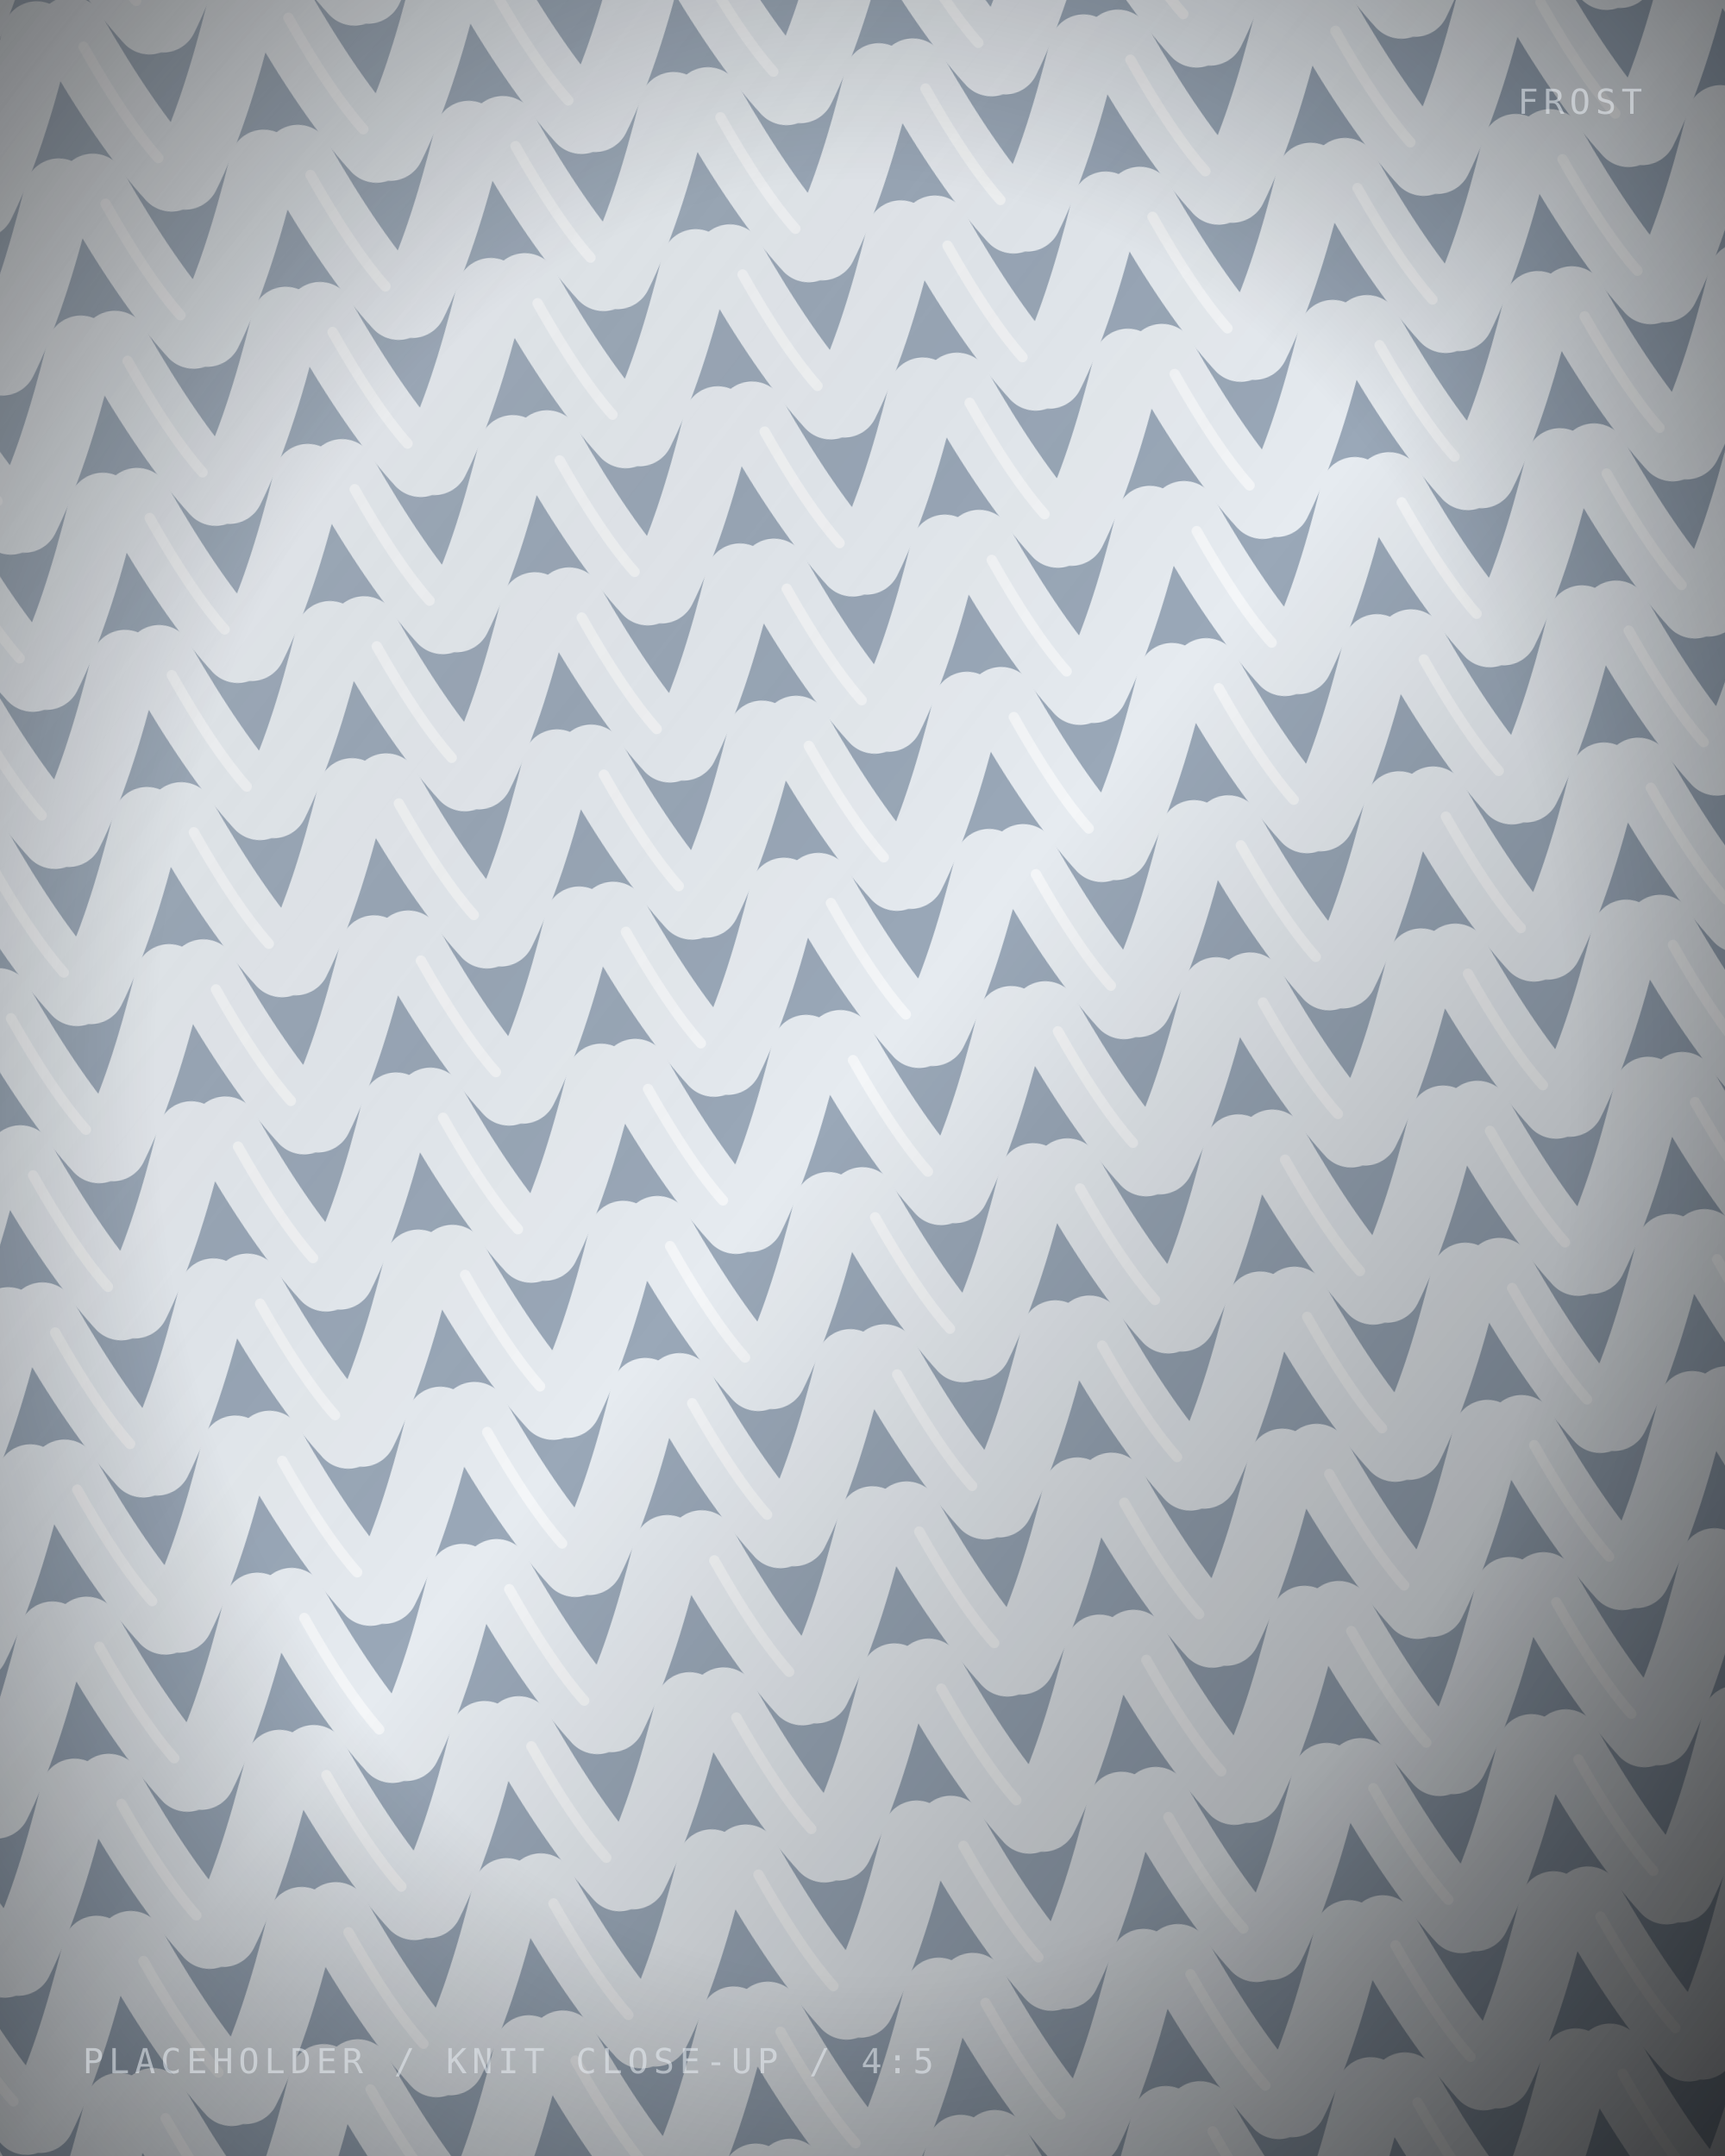
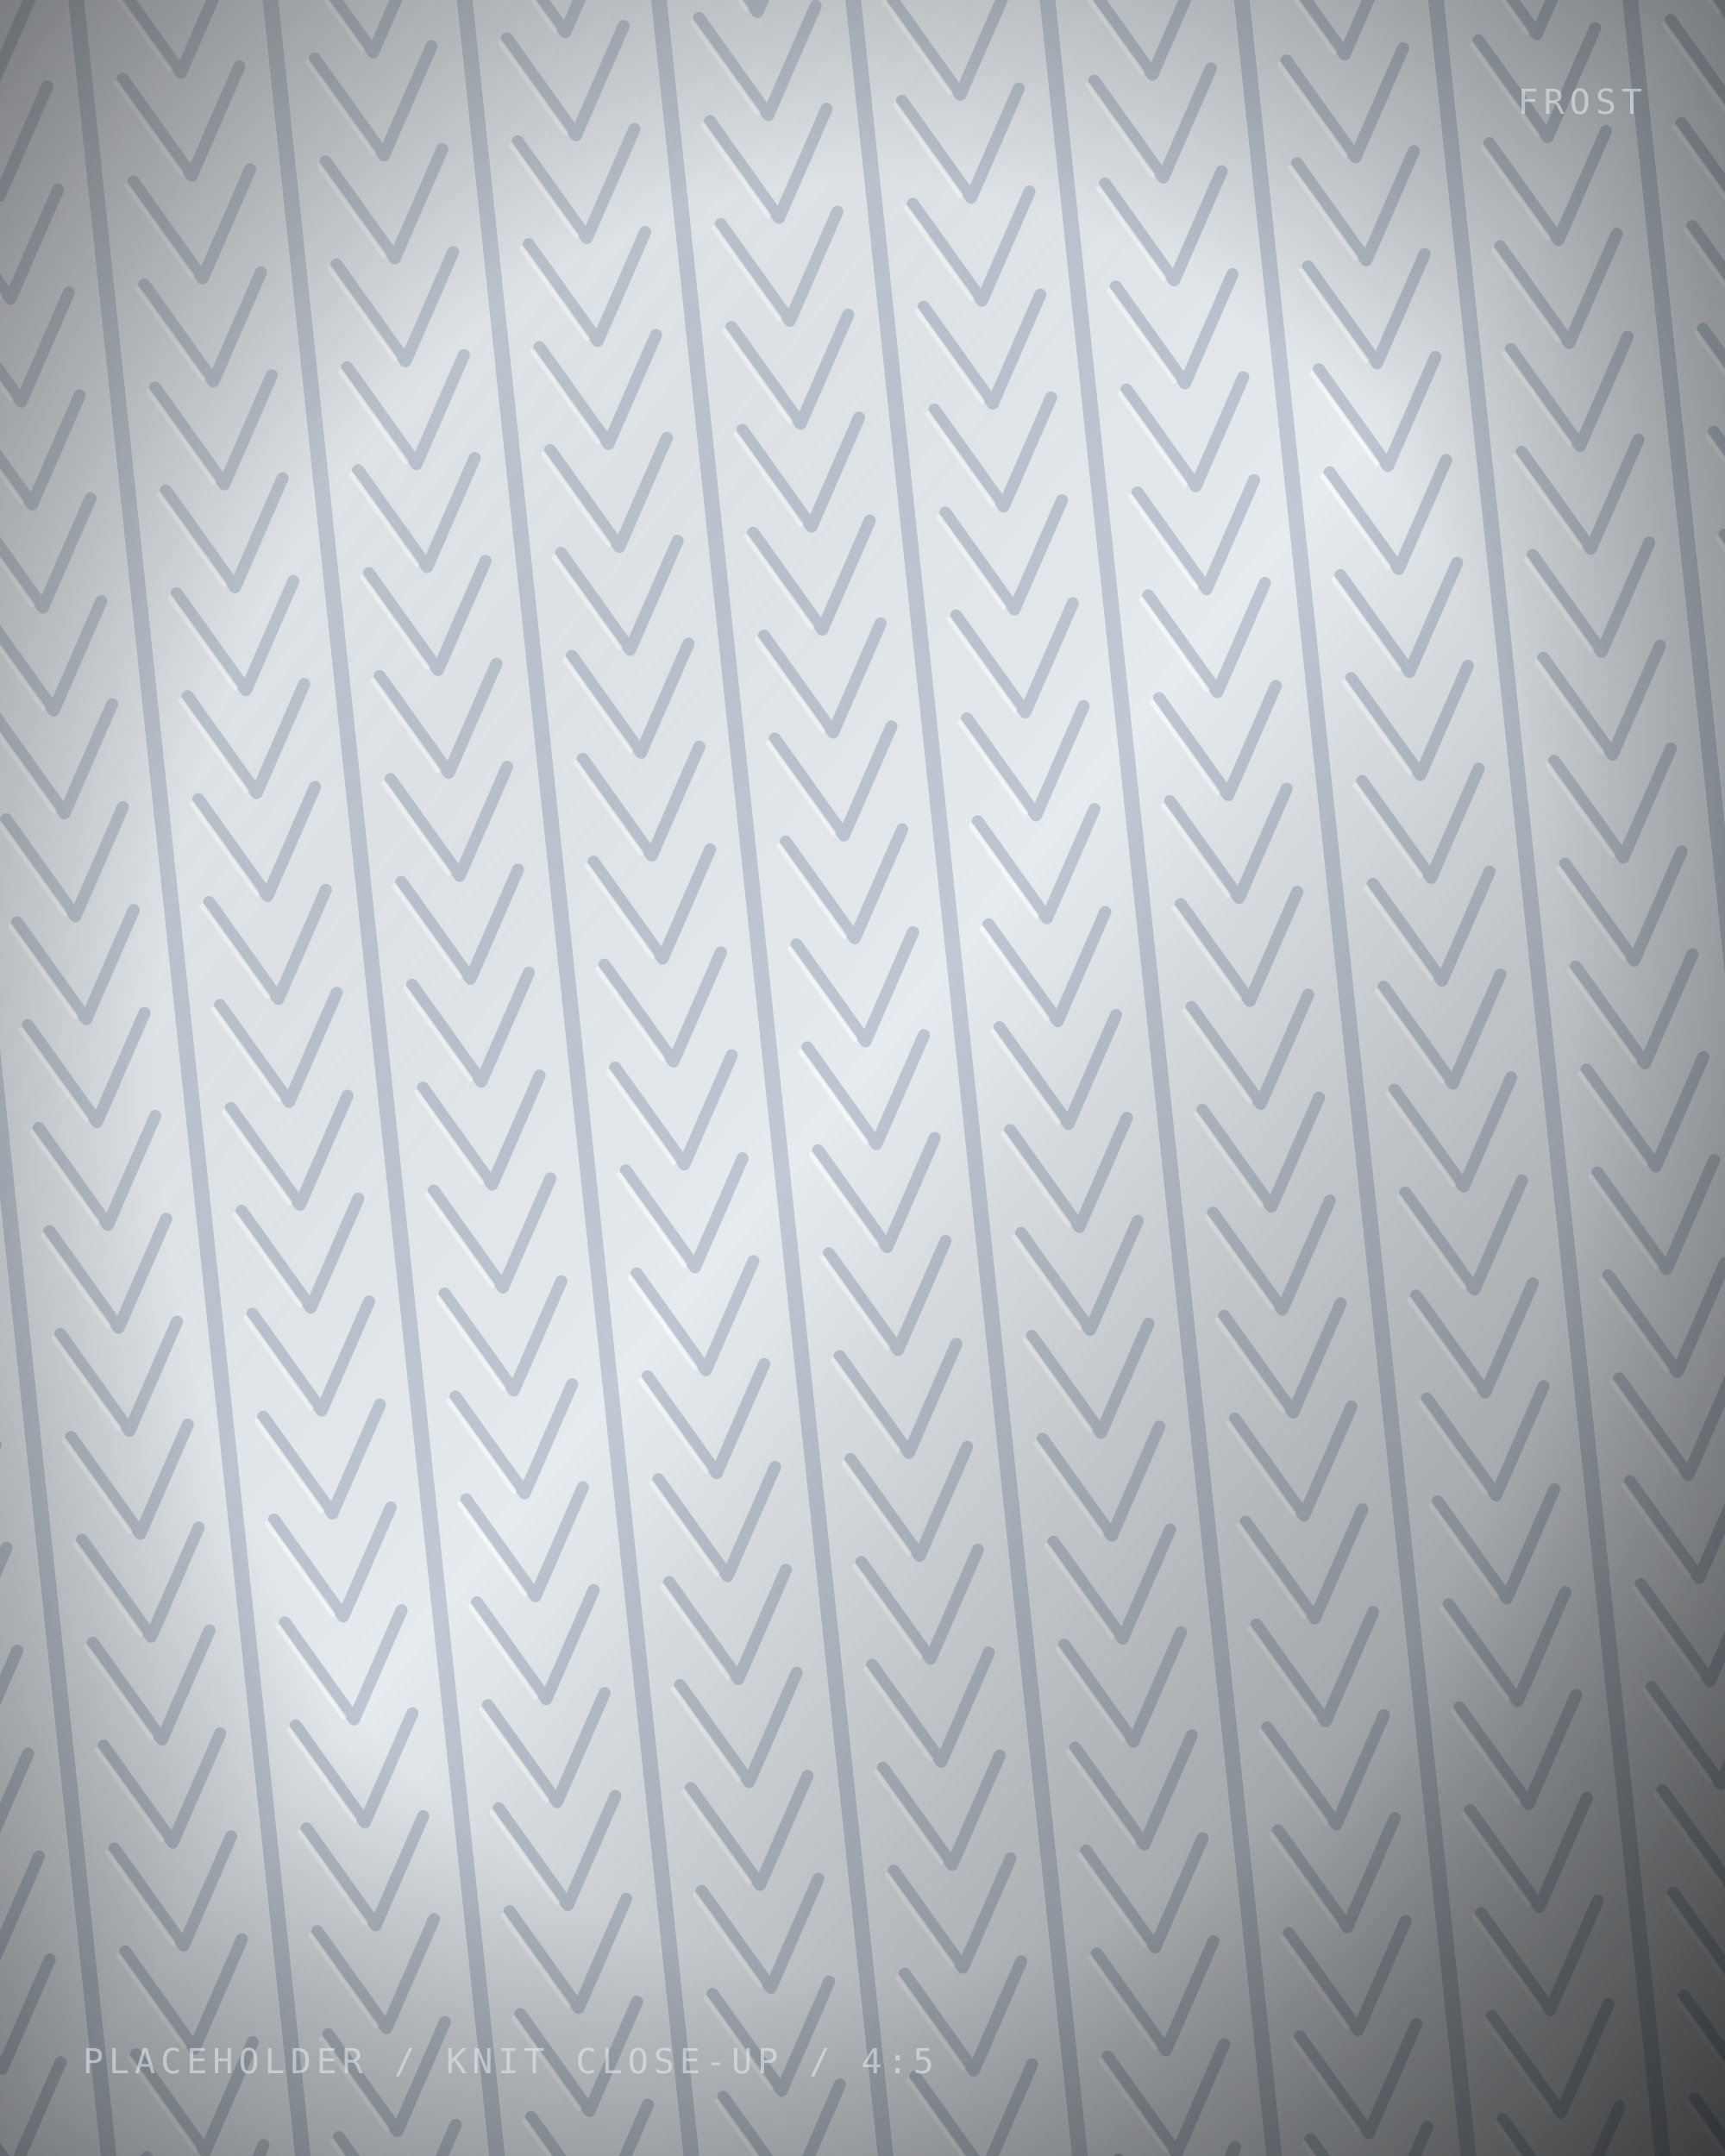
<svg xmlns="http://www.w3.org/2000/svg" viewBox="0 0 1000 1250" width="1000" height="1250">
  <defs>
    <linearGradient id="t-bg" x1="0" y1="0" x2="0.4" y2="1">
      <stop offset="0" stop-color="#161c24" />
      <stop offset="1" stop-color="#0d1117" />
    </linearGradient>
    <radialGradient id="t-glow" cx="0.5" cy="0.42" r="0.6">
      <stop offset="0" stop-color="#ffffff" stop-opacity="0.22" />
      <stop offset="1" stop-color="#ffffff" stop-opacity="0" />
    </radialGradient>
    <radialGradient id="t-vig" cx="0.5" cy="0.5" r="0.75">
      <stop offset="0.55" stop-color="#000" stop-opacity="0" />
      <stop offset="1" stop-color="#000" stop-opacity="0.55" />
    </radialGradient>
  </defs>
  <rect width="1000" height="1250" fill="url(#t-bg)" />
  <rect width="1000" height="1250" fill="url(#t-glow)" />
  <defs>
-     <pattern id="k" width="120" height="92" patternUnits="userSpaceOnUse" patternTransform="rotate(-8 500 625)">
-       <rect width="120" height="92" fill="#9aa8b8" />
-       <path d="M 10 -40 Q 34 20 56 52" fill="none" stroke="#e6ebf0" stroke-width="40" stroke-linecap="round" />
-       <path d="M 110 -40 Q 86 20 64 52" fill="none" stroke="#e6ebf0" stroke-width="40" stroke-linecap="round" />
-       <path d="M 10 52 Q 34 112 56 144" fill="none" stroke="#e6ebf0" stroke-width="40" stroke-linecap="round" />
-       <path d="M 110 52 Q 86 112 64 144" fill="none" stroke="#e6ebf0" stroke-width="40" stroke-linecap="round" />
-       <path d="M 16 -30 Q 34 16 50 40" fill="none" stroke="#ffffff" stroke-opacity="0.55" stroke-width="6" stroke-linecap="round" />
-       <path d="M 16 62 Q 34 108 50 132" fill="none" stroke="#ffffff" stroke-opacity="0.55" stroke-width="6" stroke-linecap="round" />
+     <pattern id="k" width="112" height="60" patternUnits="userSpaceOnUse" patternTransform="rotate(-6 500 625)">
+       <rect width="112" height="60" fill="#e6ebf0" />
+       <path d="M 56 4 L 22 -56 M 56 4 L 90 -56" fill="none" stroke="#9aa8b8" stroke-opacity="0.55" stroke-width="7" stroke-linecap="round" />
+       <path d="M 50 2 L 18 -54" fill="none" stroke="#ffffff" stroke-opacity="0.6" stroke-width="3" stroke-linecap="round" />
+       <path d="M 56 64 L 22 4 M 56 64 L 90 4" fill="none" stroke="#9aa8b8" stroke-opacity="0.55" stroke-width="7" stroke-linecap="round" />
+       <path d="M 50 62 L 18 6" fill="none" stroke="#ffffff" stroke-opacity="0.6" stroke-width="3" stroke-linecap="round" />
+       <path d="M 56 124 L 22 64 M 56 124 L 90 64" fill="none" stroke="#9aa8b8" stroke-opacity="0.55" stroke-width="7" stroke-linecap="round" />
+       <path d="M 50 122 L 18 66" fill="none" stroke="#ffffff" stroke-opacity="0.6" stroke-width="3" stroke-linecap="round" />
+       <path d="M 0 0 V 60 M 112 0 V 60" stroke="#9aa8b8" stroke-opacity="0.5" stroke-width="9" />
    </pattern>
    <linearGradient id="kl" x1="0" y1="0" x2="1" y2="1">
      <stop offset="0" stop-color="#fff" stop-opacity="0.18" />
      <stop offset="0.5" stop-color="#000" stop-opacity="0" />
      <stop offset="1" stop-color="#000" stop-opacity="0.5" />
    </linearGradient>
  </defs>
  <rect x="-100" y="-100" width="1200" height="1450" fill="url(#k)" />
  <rect width="1000" height="1250" fill="url(#kl)" />
  <rect width="1000" height="1250" fill="url(#t-vig)" />
  <g font-family="ui-monospace, Menlo, Consolas, monospace" font-size="20" letter-spacing="3" fill="#e9eff4" fill-opacity="0.55">
    <text x="48" y="1202">PLACEHOLDER / KNIT CLOSE-UP / 4:5</text>
    <text x="952" y="66" text-anchor="end">FROST</text>
  </g>
</svg>
